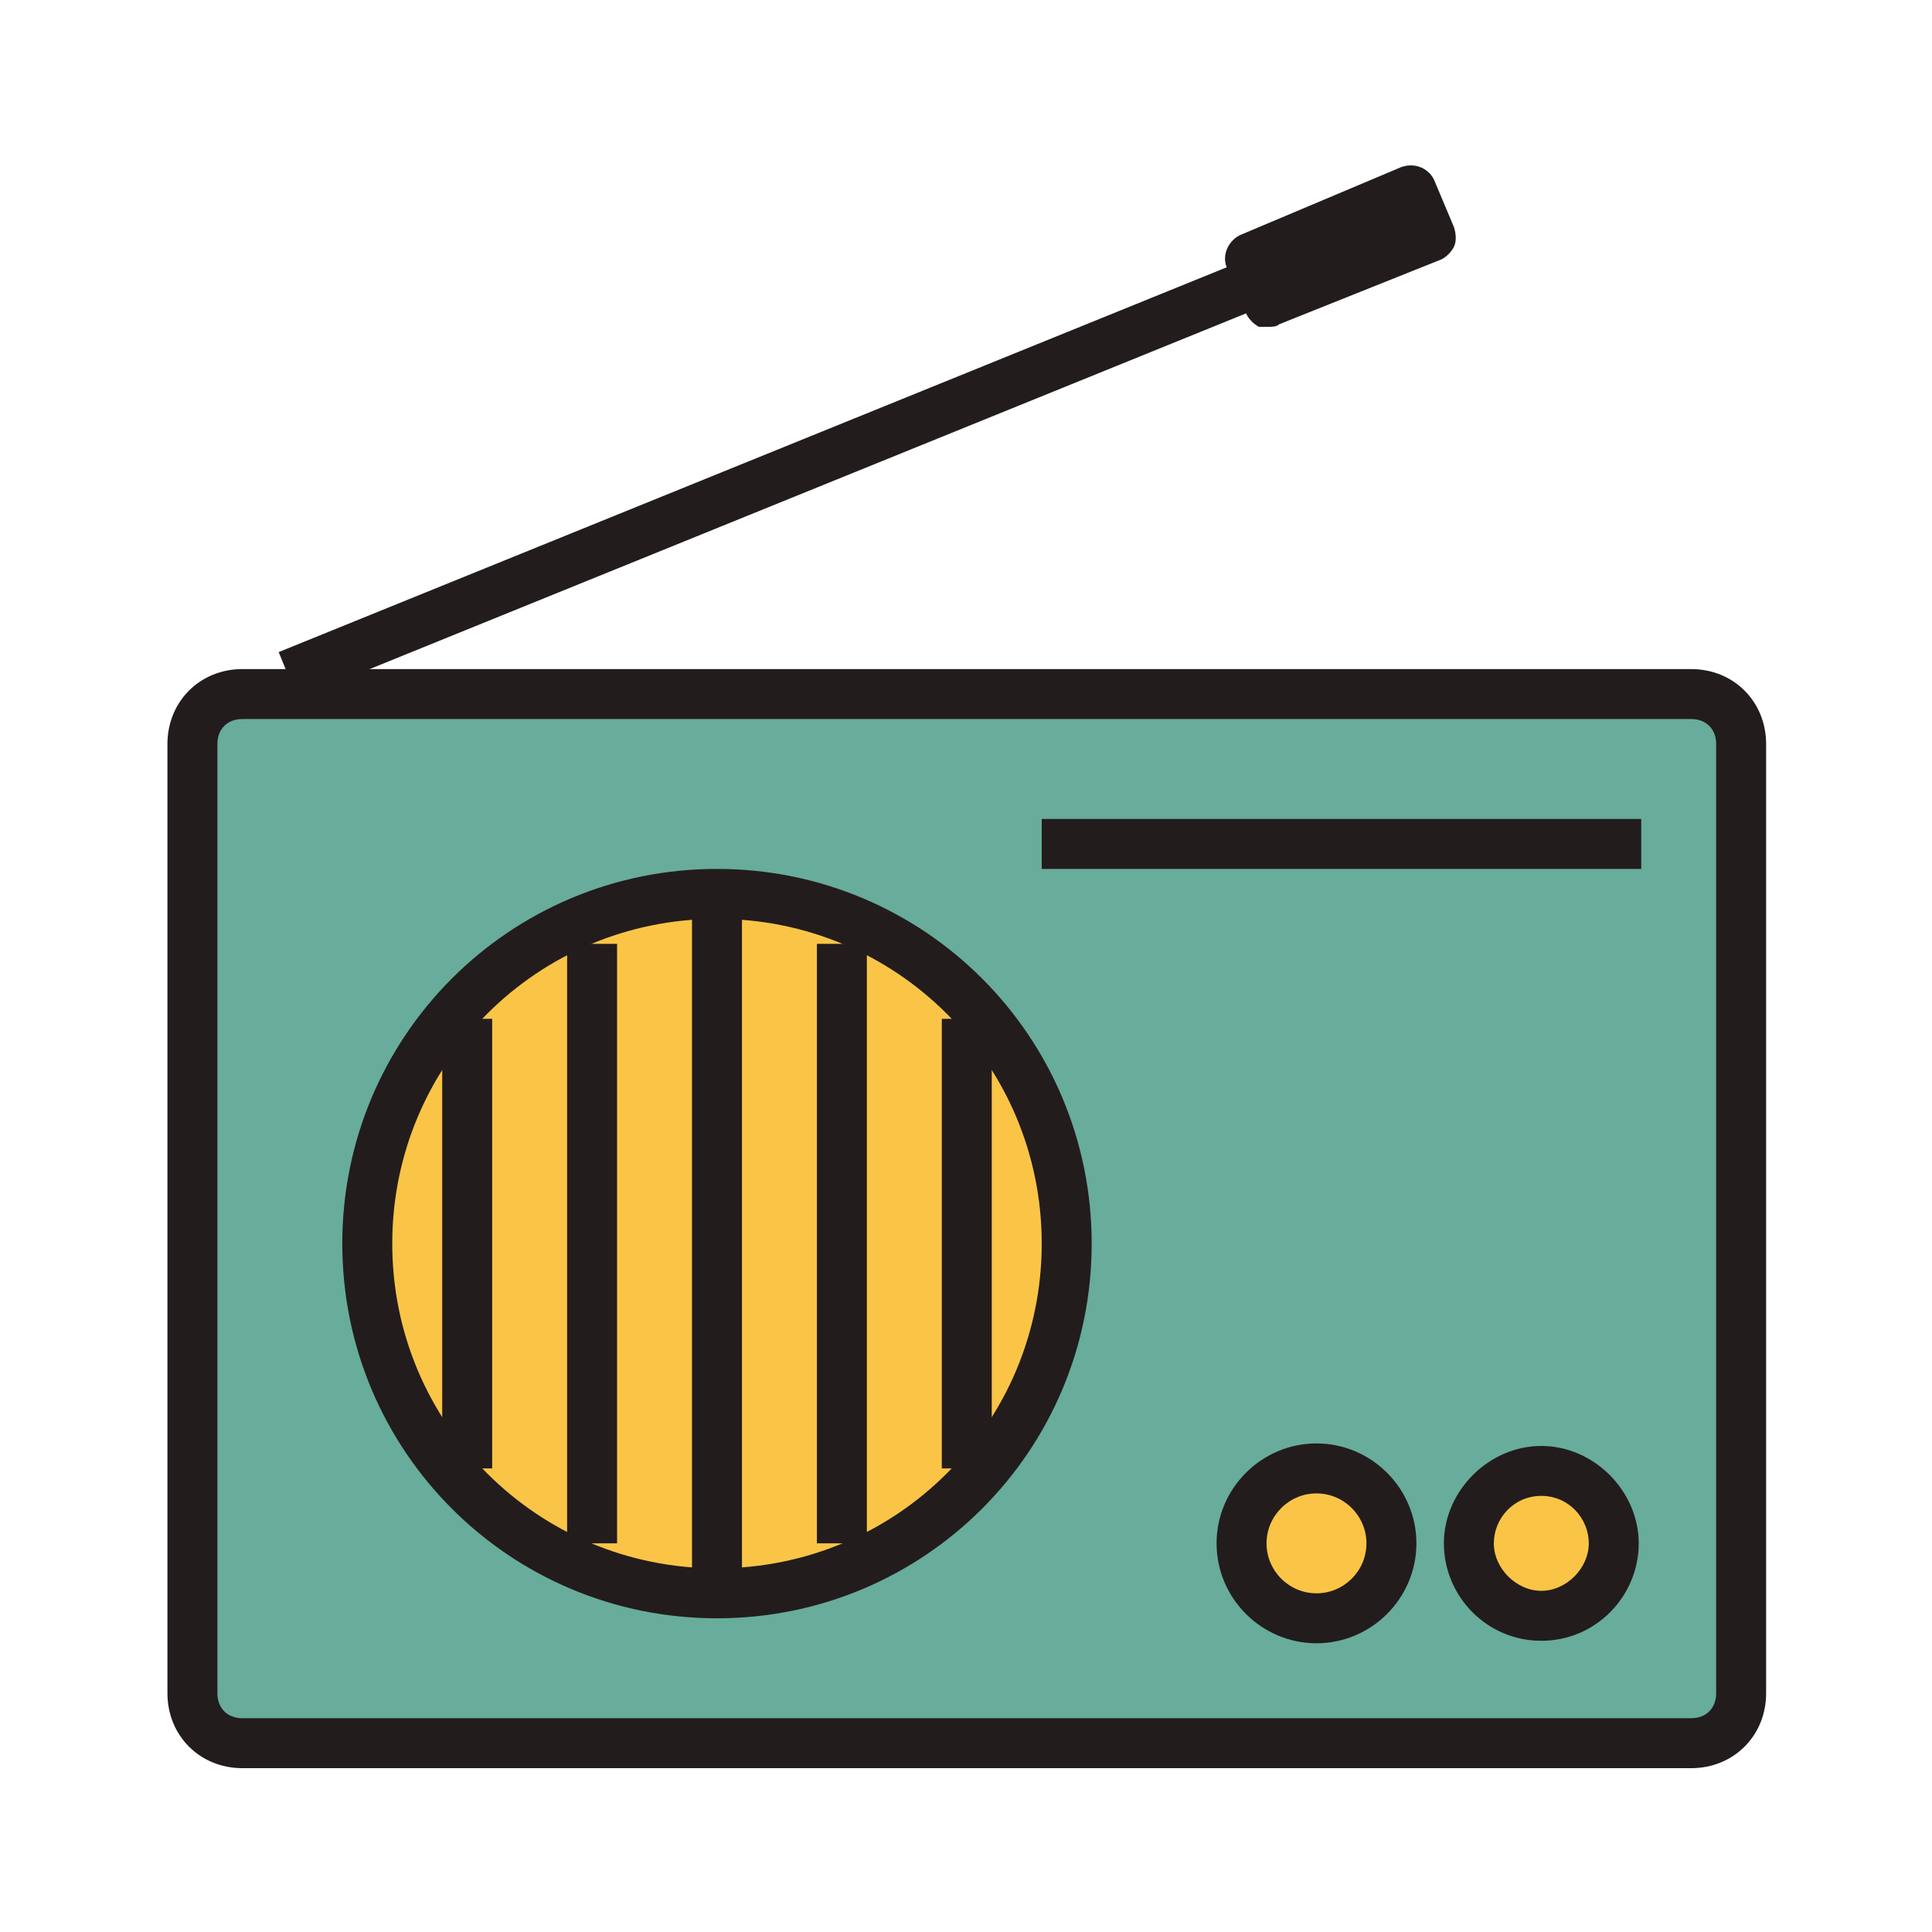
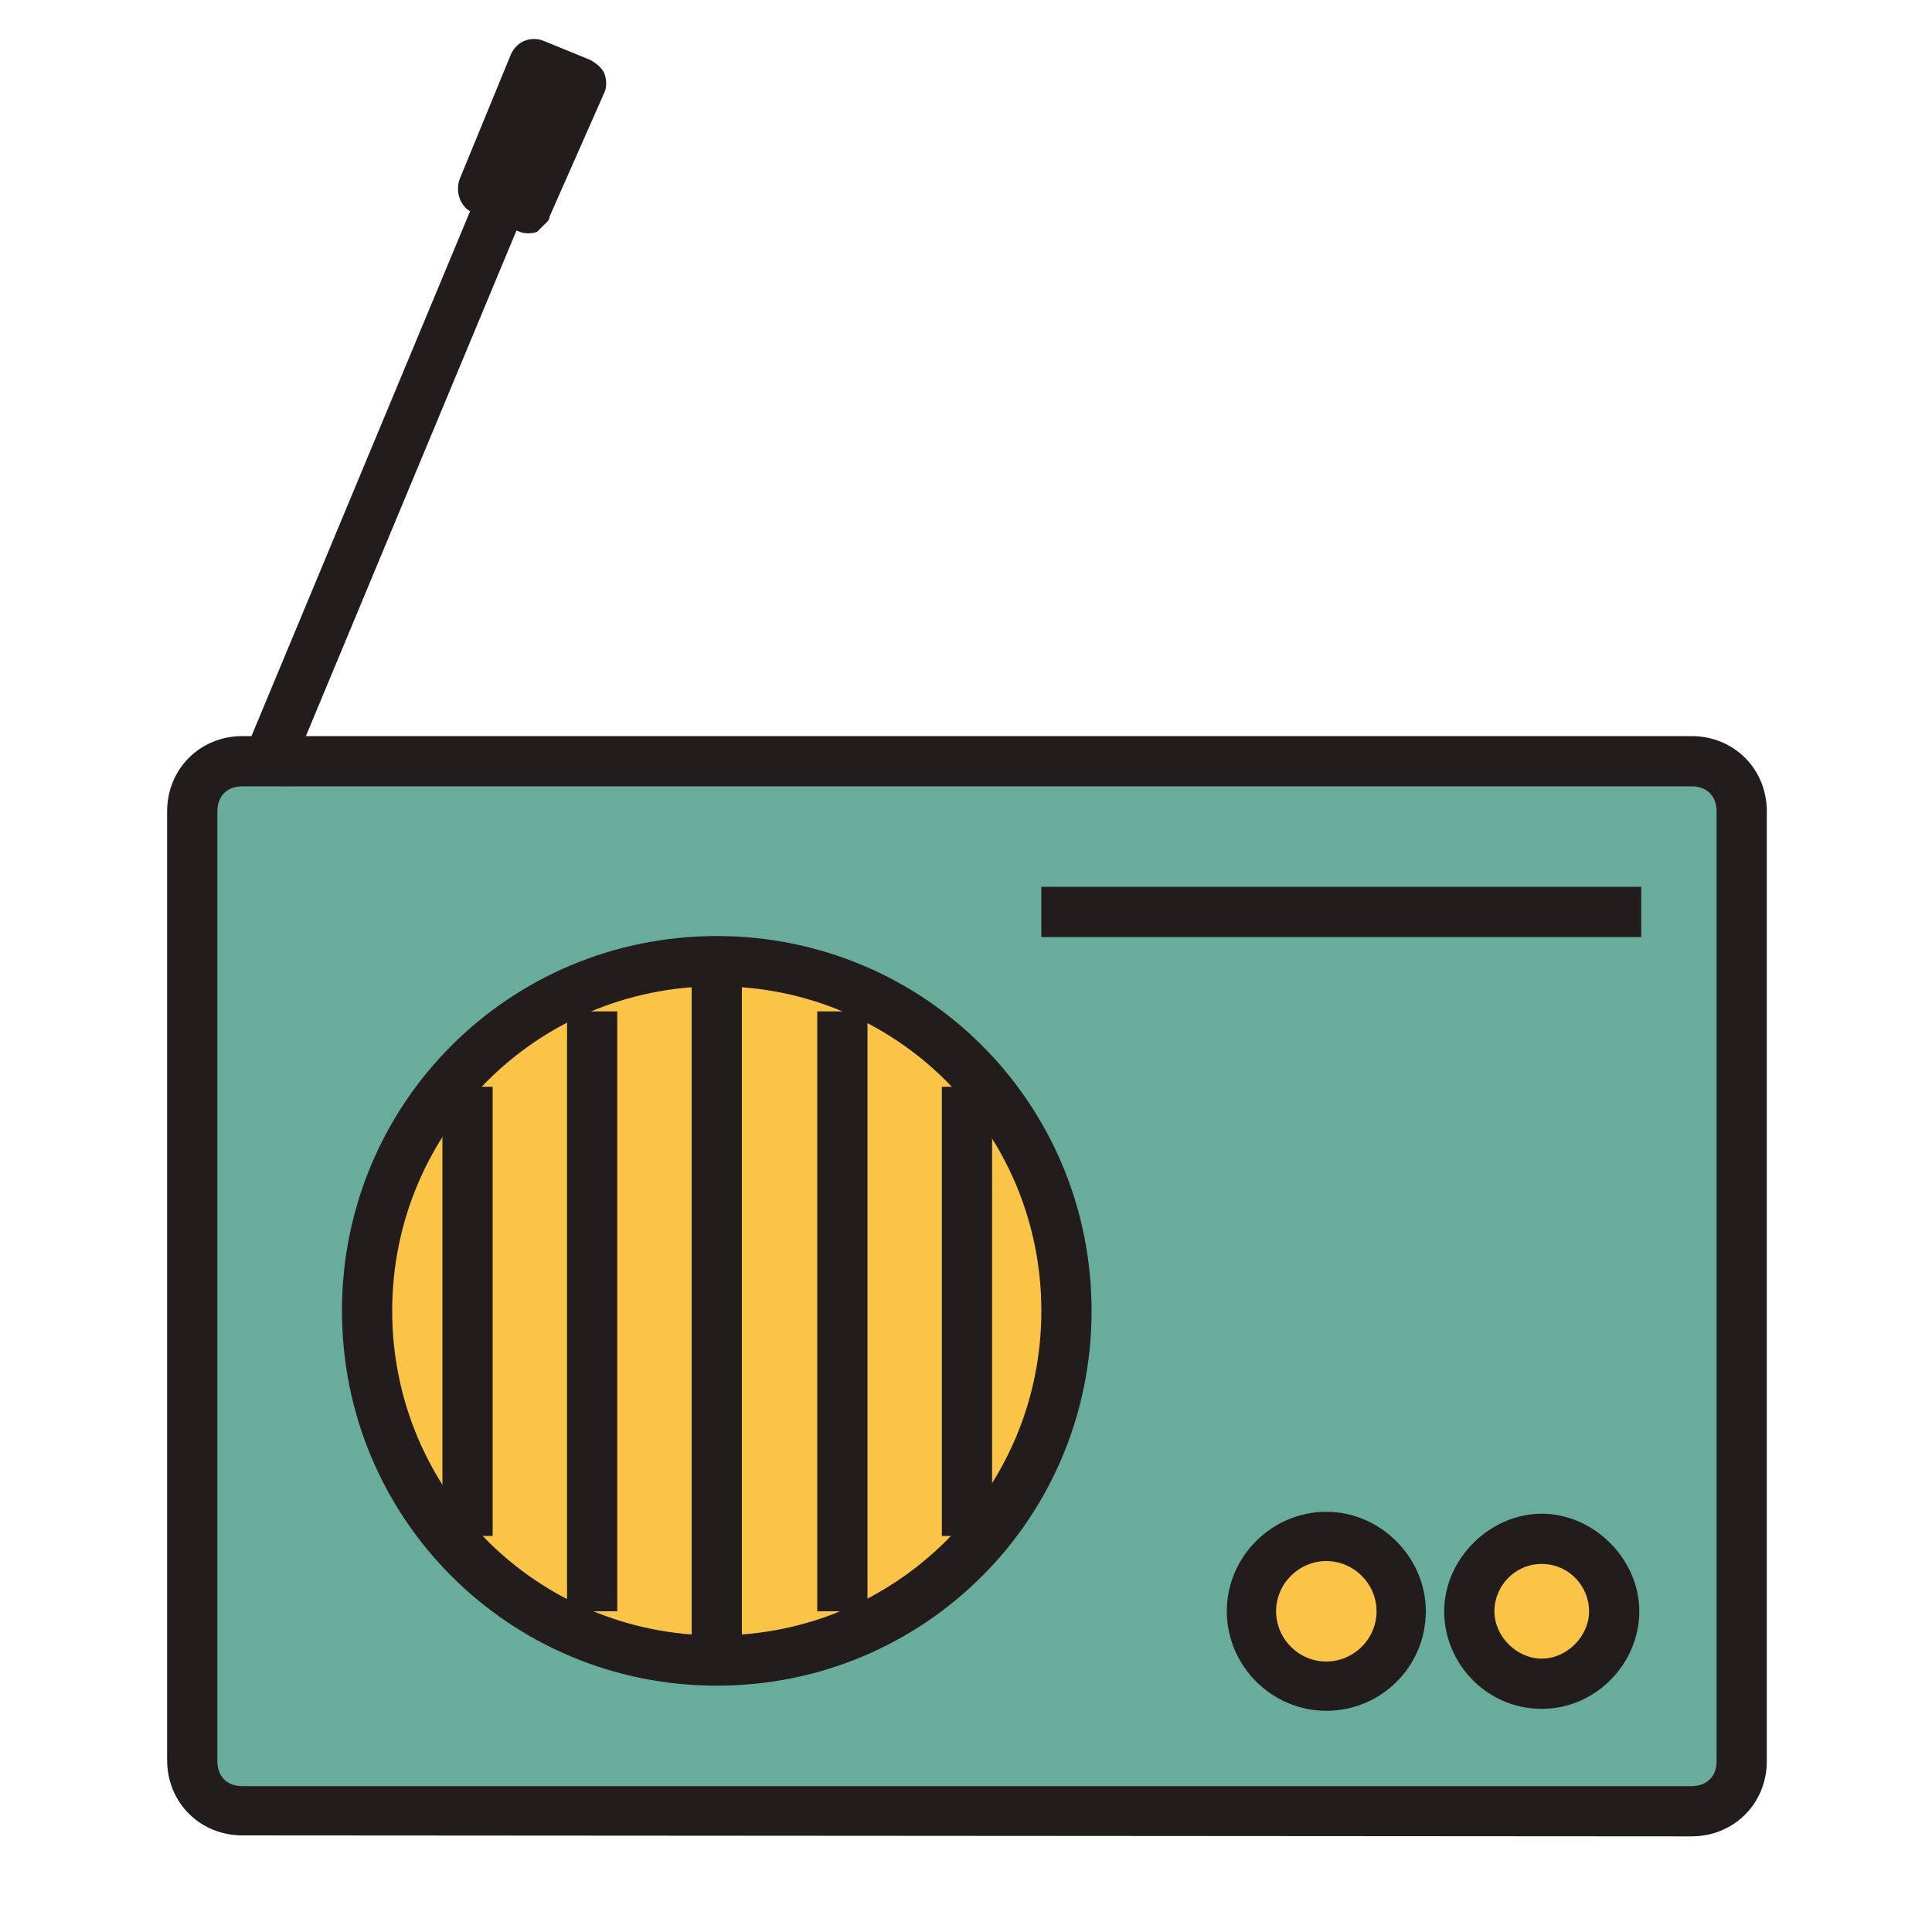
- <svg xmlns="http://www.w3.org/2000/svg" t="1568820420438" class="icon" viewBox="0 0 1024 1024" version="1.1" p-id="2141" width="200" height="200">
-   <defs>
-     <style type="text/css" />
-   </defs>
-   <path d="M101.986 394.343c0-14.558 11.921-26.479 26.479-26.479h767.897c14.558 0 26.479 11.921 26.479 26.479v503.105c0 14.558-11.921 26.479-26.479 26.479H128.465c-14.558 0-26.479-11.921-26.479-26.479V394.343z m0 503.105" fill="#68AC9B" p-id="2142" />
-   <path d="M128.465 937.167c-22.51 0-39.719-17.209-39.719-39.719V394.343c0-22.51 17.209-39.719 39.719-39.719h767.897c22.51 0 39.719 17.209 39.719 39.719v503.105c0 22.51-17.209 39.719-39.719 39.719H128.465z m0-556.063c-7.939 0-13.24 5.288-13.24 13.24v503.105c0 7.939 5.288 13.24 13.24 13.24h767.897c7.952 0 13.24-5.288 13.24-13.24V394.343c0-7.939-5.288-13.24-13.24-13.24H128.465z m767.897 0" fill="#231C1C" p-id="2143" />
-   <path d="M565.372 659.135c0-102.374-82.993-185.354-185.354-185.354-102.374 0-185.354 82.98-185.354 185.354s82.993 185.354 185.354 185.354c102.361 0 185.354-82.98 185.354-185.354z m0 0" fill="#FAC546" p-id="2144" />
-   <path d="M380.018 857.729c-109.886 0-198.594-88.708-198.594-198.594s88.708-198.594 198.594-198.594 198.594 88.708 198.594 198.594-88.708 198.594-198.594 198.594z m0-370.709c-95.328 0-172.115 76.8-172.115 172.115 0 95.328 76.787 172.115 172.115 172.115s172.115-76.787 172.115-172.115-76.787-172.115-172.115-172.115z m0 0" fill="#231C1C" p-id="2145" />
-   <path d="M855.312 818.011c0-21.204-17.183-38.4-38.4-38.4-21.204 0-38.4 17.196-38.4 38.4 0 13.718 7.318 26.389 19.2 33.254 11.882 6.853 26.518 6.853 38.4 0a38.377 38.377 0 0 0 19.2-33.254z m0 0" fill="#FAC546" p-id="2146" />
-   <path d="M816.924 869.65c-29.13 0-51.64-23.829-51.64-51.64 0-27.798 23.829-51.627 51.64-51.627 27.798 0 51.64 23.829 51.64 51.627s-22.51 51.64-51.64 51.64z m0-76.8c-14.571 0-25.16 11.921-25.16 25.16s11.921 25.16 25.16 25.16 25.16-11.921 25.16-25.16-10.602-25.16-25.16-25.16z m0 0" fill="#231C1C" p-id="2147" />
-   <path d="M737.487 818.011c0-21.928-17.778-39.719-39.719-39.719-21.928 0-39.719 17.778-39.719 39.719s17.778 39.719 39.719 39.719c21.928 0 39.719-17.778 39.719-39.719z m0 0" fill="#FAC546" p-id="2148" />
-   <path d="M697.768 870.969c-29.13 0-52.958-23.829-52.958-52.958s23.829-52.958 52.958-52.958 52.958 23.829 52.958 52.958-23.829 52.958-52.958 52.958z m0-79.438c-14.571 0-26.479 11.921-26.479 26.479 0 14.571 11.908 26.479 26.479 26.479s26.479-11.921 26.479-26.479-11.921-26.479-26.479-26.479z m-30.448-618.292c-2.651-1.319-5.301-3.969-6.62-6.62l-10.589-25.147c-2.651-6.62 1.319-14.571 7.952-17.209l84.739-35.749c7.952-2.651 14.571 1.319 17.209 6.62L770.586 120.281c1.319 3.969 1.319 7.939 0 10.589s-3.969 5.301-6.62 6.62l-86.057 34.418c-1.319 1.319-3.969 1.319-5.301 1.319h-5.288z m11.908-30.448l10.589-3.969-10.589 3.969z m10.602-3.969" fill="#231C1C" p-id="2149" />
-   <path d="M157.673 370.153l-9.956-24.54 515.245-209.131 9.956 24.54L157.673 370.153z m235.585 474.337h-26.479V473.781h26.479v370.709z m0-370.709M432.976 500.26h26.479v317.75h-26.479zM300.58 500.26h26.479v317.75h-26.479zM234.382 539.979h26.479v238.313H234.382zM499.174 539.979h26.479v238.313h-26.479zM552.133 434.062H869.883v26.479H552.133z" fill="#231C1C" p-id="2150" />
+ <svg xmlns="http://www.w3.org/2000/svg" version="1.1" id="Layer_1" x="0px" y="0px" viewBox="0 0 200 200" style="enable-background:new 0 0 200 200;" xml:space="preserve">
+   <style type="text/css">
+ 	.st0{fill:#68AC9B;}
+ 	.st1{fill:#231C1C;}
+ 	.st2{fill:#FAC546;}
+ </style>
+   <path class="st0" d="M19.9,84c0-2.8,2.3-5.2,5.2-5.2h150c2.8,0,5.2,2.3,5.2,5.2v98.3c0,2.8-2.3,5.2-5.2,5.2h-150  c-2.8,0-5.2-2.3-5.2-5.2V84z" />
+   <path class="st1" d="M25.1,190c-4.4,0-7.8-3.4-7.8-7.8V84c0-4.4,3.4-7.8,7.8-7.8h150c4.4,0,7.8,3.4,7.8,7.8v98.3  c0,4.4-3.4,7.8-7.8,7.8L25.1,190L25.1,190z M25.1,81.4c-1.6,0-2.6,1-2.6,2.6v98.3c0,1.6,1,2.6,2.6,2.6h150c1.6,0,2.6-1,2.6-2.6V84  c0-1.6-1-2.6-2.6-2.6C175.1,81.4,25.1,81.4,25.1,81.4z" />
+   <path class="st2" d="M110.4,135.7c0-20-16.2-36.2-36.2-36.2c-20,0-36.2,16.2-36.2,36.2s16.2,36.2,36.2,36.2S110.4,155.7,110.4,135.7  z" />
+   <path class="st1" d="M74.2,174.5c-21.5,0-38.8-17.3-38.8-38.8s17.3-38.8,38.8-38.8s38.8,17.3,38.8,38.8S95.7,174.5,74.2,174.5z   M74.2,102.1c-18.6,0-33.6,15-33.6,33.6c0,18.6,15,33.6,33.6,33.6s33.6-15,33.6-33.6S92.8,102.1,74.2,102.1z" />
+   <path class="st2" d="M167.1,166.8c0-4.1-3.4-7.5-7.5-7.5c-4.1,0-7.5,3.4-7.5,7.5c0,2.7,1.4,5.2,3.8,6.5c2.3,1.3,5.2,1.3,7.5,0  C165.6,171.9,167.1,169.4,167.1,166.8z" />
+   <path class="st1" d="M159.6,176.9c-5.7,0-10.1-4.7-10.1-10.1c0-5.4,4.7-10.1,10.1-10.1c5.4,0,10.1,4.7,10.1,10.1  S165.2,176.9,159.6,176.9z M159.6,161.9c-2.8,0-4.9,2.3-4.9,4.9c0,2.6,2.3,4.9,4.9,4.9c2.6,0,4.9-2.3,4.9-4.9  C164.5,164.2,162.4,161.9,159.6,161.9z" />
+   <path class="st2" d="M144,166.8c0-4.3-3.5-7.8-7.8-7.8c-4.3,0-7.8,3.5-7.8,7.8c0,4.3,3.5,7.8,7.8,7.8  C140.6,174.5,144,171.1,144,166.8z" />
+   <path class="st1" d="M137.3,177.1c-5.7,0-10.3-4.7-10.3-10.3c0-5.7,4.7-10.3,10.3-10.3s10.3,4.7,10.3,10.3  C147.6,172.5,143,177.1,137.3,177.1z M137.3,161.6c-2.8,0-5.2,2.3-5.2,5.2c0,2.8,2.3,5.2,5.2,5.2c2.8,0,5.2-2.3,5.2-5.2  C142.5,163.9,140.1,161.6,137.3,161.6z M55.6,24c-0.5,0.2-1.3,0.2-1.8,0l-4.9-2c-1.3-0.6-1.8-2.2-1.3-3.5l5.3-12.9  c0.7-1.5,2.2-1.8,3.3-1.4l4.9,2c0.7,0.4,1.3,0.9,1.5,1.5s0.2,1.3,0,1.8l-5.7,12.9c0,0.4-0.4,0.7-0.6,0.9L55.6,24L55.6,24z" />
+   <path class="st1" d="M29.5,81.4l-4.8-2l24.2-58.1l4.8,2L29.5,81.4z M76.8,171.9h-5.2V99.5h5.2V171.9L76.8,171.9z M84.6,104.7h5.2  v62.1h-5.2V104.7z M58.7,104.7h5.2v62.1h-5.2V104.7z M45.8,112.5h5.2V159h-5.2V112.5z M97.5,112.5h5.2V159h-5.2V112.5z M107.8,91.8  h62.1v5.2h-62.1V91.8z" />
</svg>
